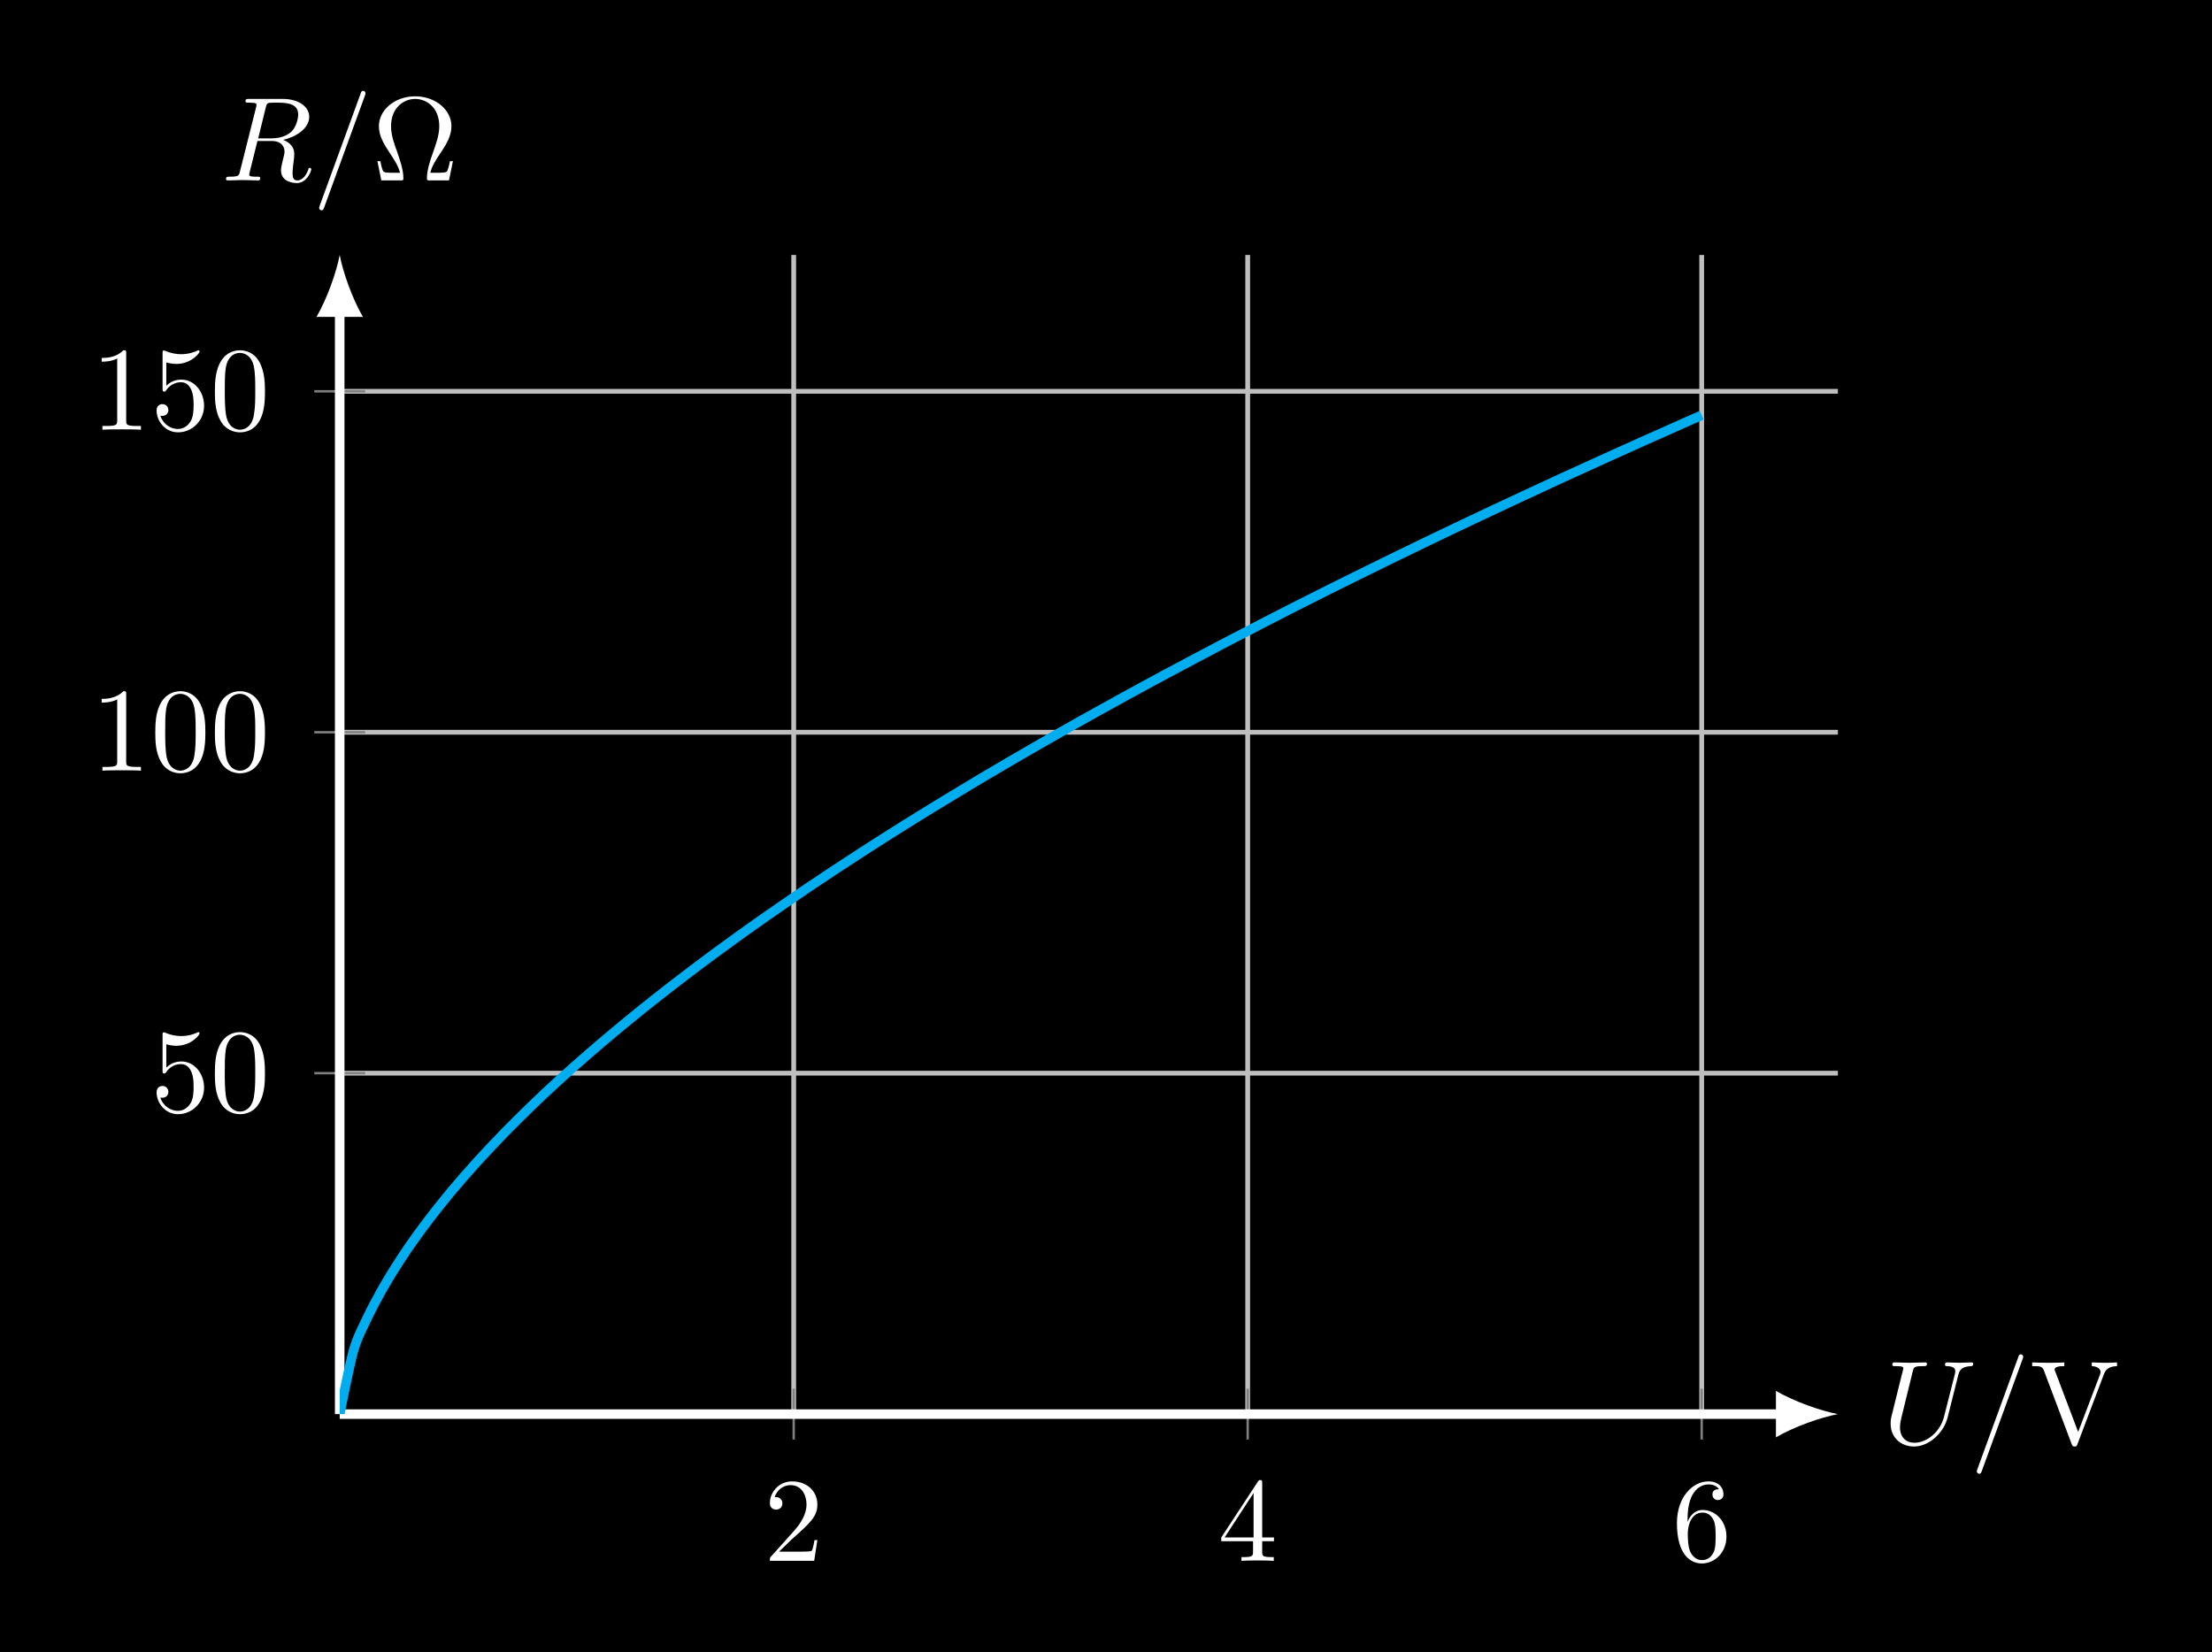
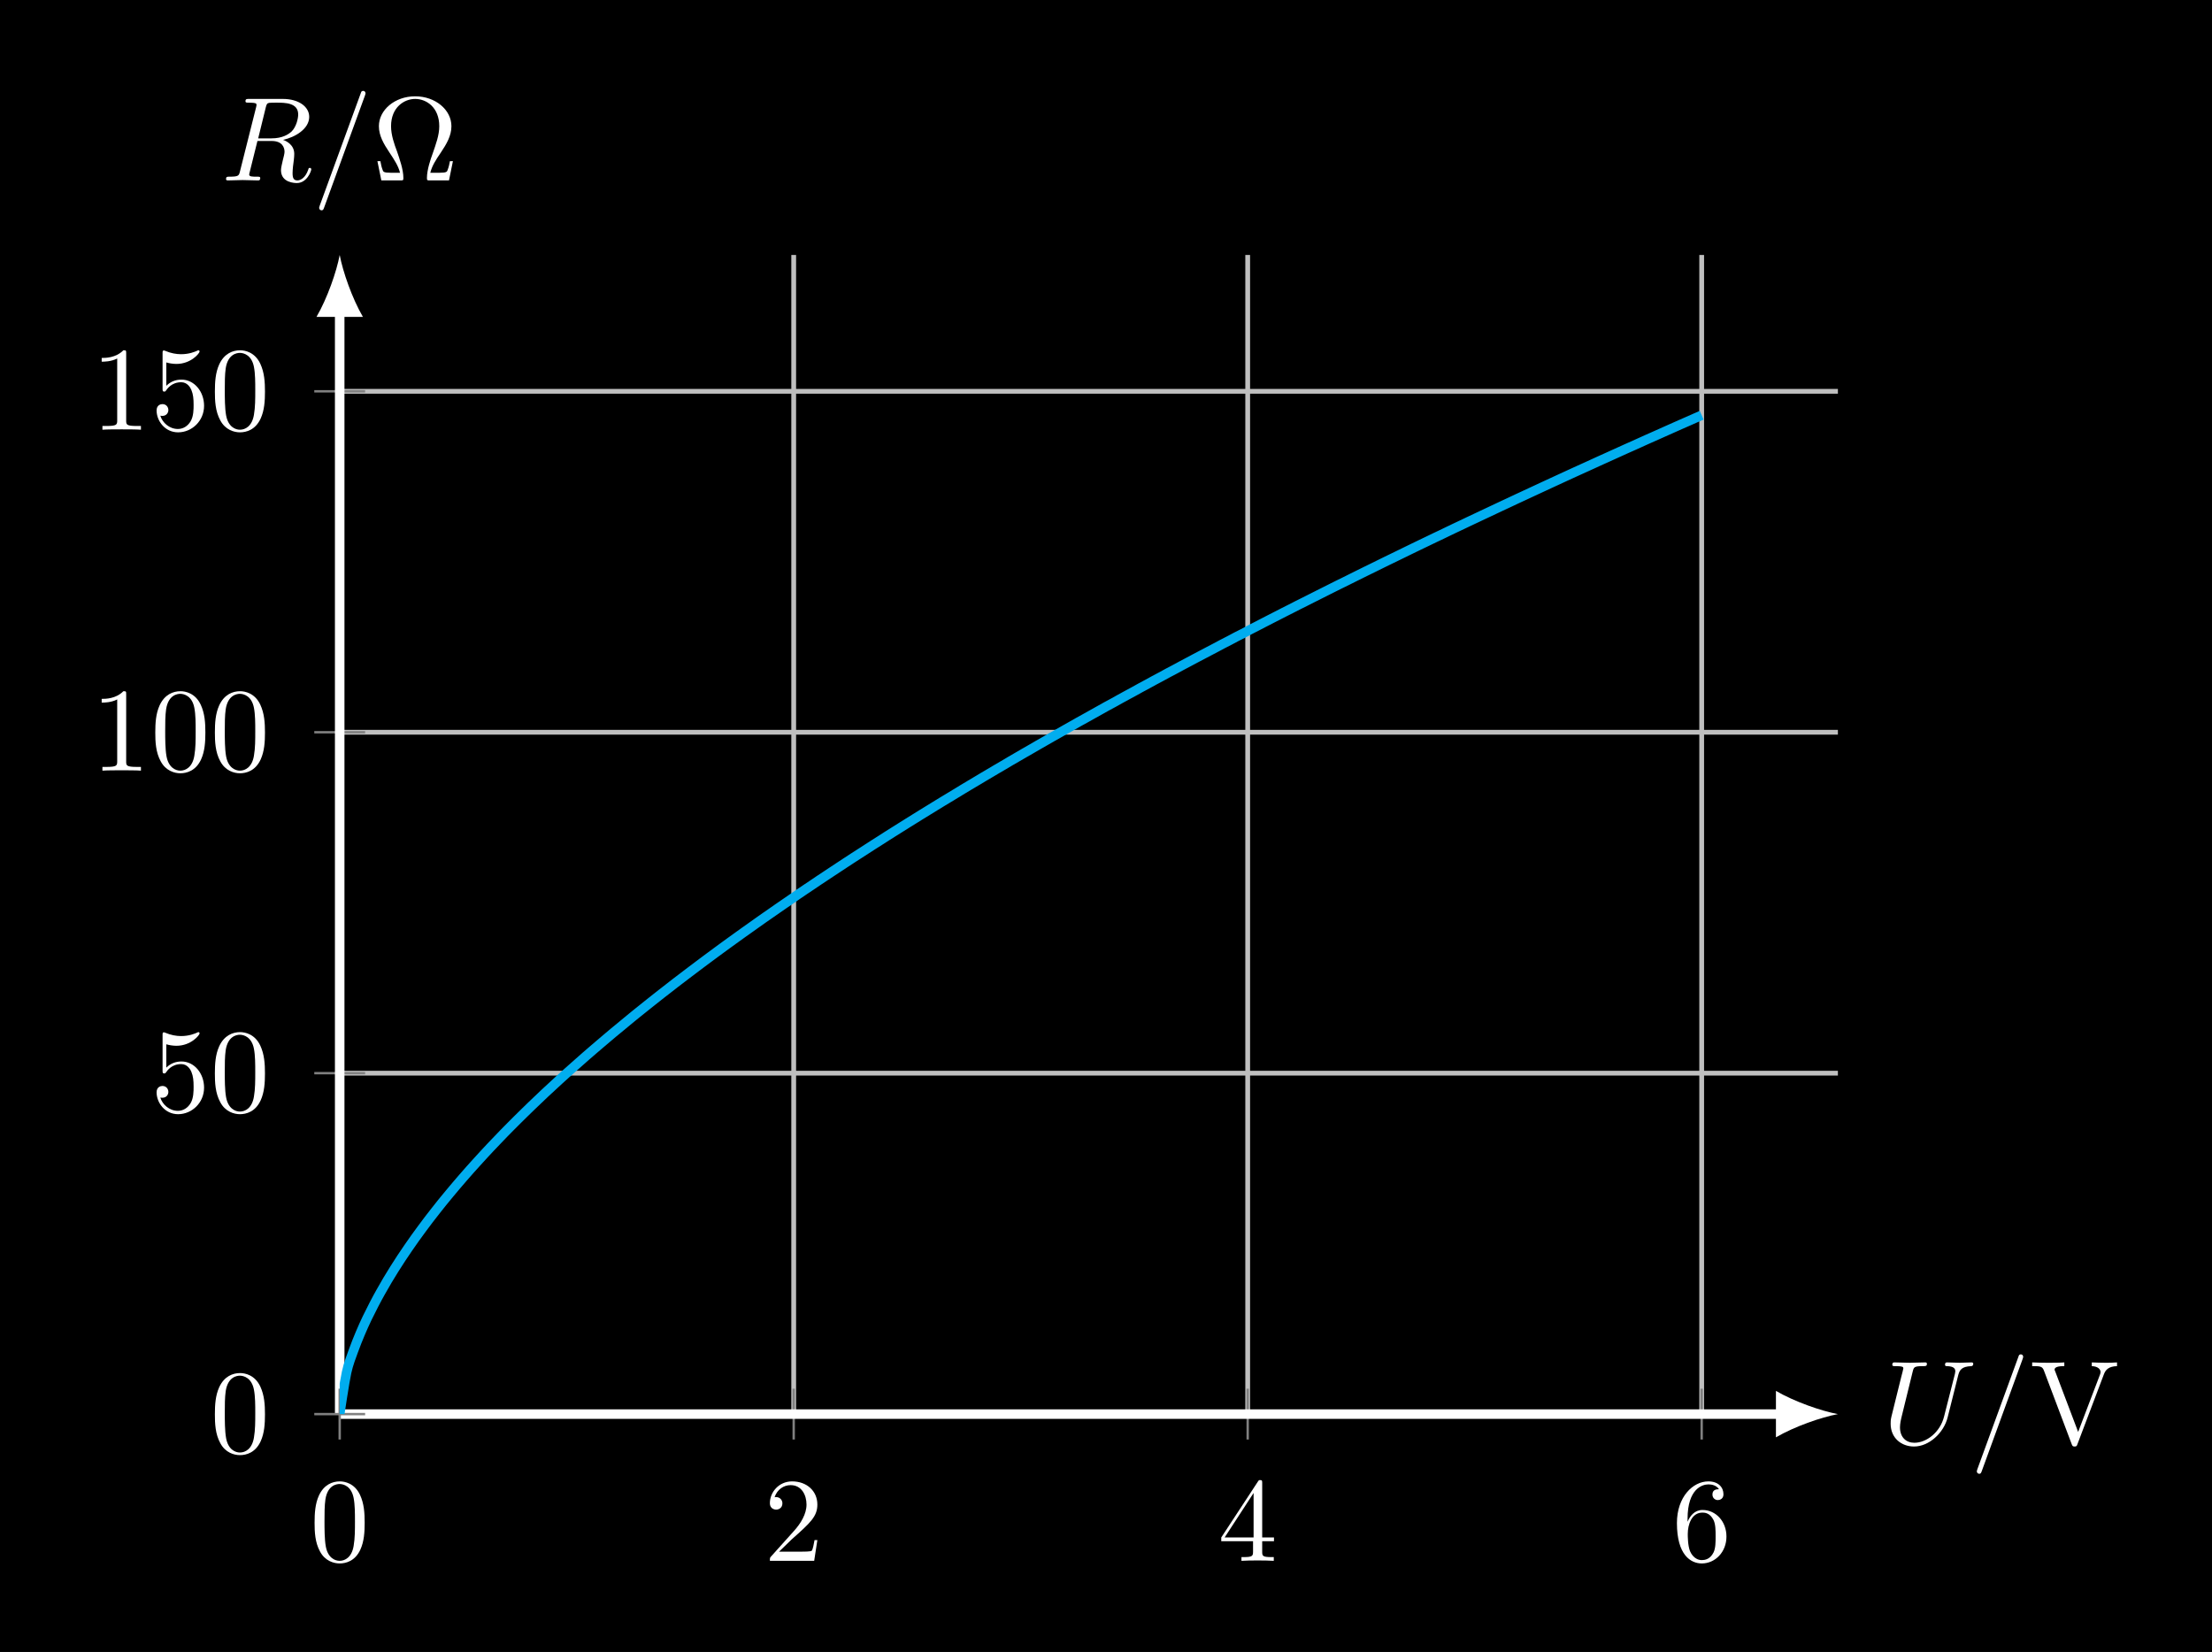
<svg xmlns="http://www.w3.org/2000/svg" xmlns:xlink="http://www.w3.org/1999/xlink" width="184.919pt" height="138.086pt" viewBox="0 0 184.919 138.086" version="1.1">
  <defs>
    <g>
      <symbol overflow="visible" id="glyph0-0">
        <path style="stroke:none;" d="" />
      </symbol>
      <symbol overflow="visible" id="glyph0-1">
        <path style="stroke:none;" d="M 1.266 -0.766 L 2.328 -1.797 C 3.875 -3.172 4.469 -3.703 4.469 -4.703 C 4.469 -5.844 3.578 -6.641 2.359 -6.641 C 1.234 -6.641 0.5 -5.719 0.5 -4.828 C 0.5 -4.281 1 -4.281 1.031 -4.281 C 1.203 -4.281 1.547 -4.391 1.547 -4.812 C 1.547 -5.062 1.359 -5.328 1.016 -5.328 C 0.938 -5.328 0.922 -5.328 0.891 -5.312 C 1.109 -5.969 1.656 -6.328 2.234 -6.328 C 3.141 -6.328 3.562 -5.516 3.562 -4.703 C 3.562 -3.906 3.078 -3.125 2.516 -2.5 L 0.609 -0.375 C 0.5 -0.266 0.5 -0.234 0.5 0 L 4.203 0 L 4.469 -1.734 L 4.234 -1.734 C 4.172 -1.438 4.109 -1 4 -0.844 C 3.938 -0.766 3.281 -0.766 3.062 -0.766 Z M 1.266 -0.766 " />
      </symbol>
      <symbol overflow="visible" id="glyph0-2">
        <path style="stroke:none;" d="M 2.938 -1.641 L 2.938 -0.781 C 2.938 -0.422 2.906 -0.312 2.172 -0.312 L 1.969 -0.312 L 1.969 0 C 2.375 -0.031 2.891 -0.031 3.312 -0.031 C 3.734 -0.031 4.25 -0.031 4.672 0 L 4.672 -0.312 L 4.453 -0.312 C 3.719 -0.312 3.703 -0.422 3.703 -0.781 L 3.703 -1.641 L 4.688 -1.641 L 4.688 -1.953 L 3.703 -1.953 L 3.703 -6.484 C 3.703 -6.688 3.703 -6.75 3.531 -6.75 C 3.453 -6.75 3.422 -6.75 3.344 -6.625 L 0.281 -1.953 L 0.281 -1.641 Z M 2.984 -1.953 L 0.562 -1.953 L 2.984 -5.672 Z M 2.984 -1.953 " />
      </symbol>
      <symbol overflow="visible" id="glyph0-3">
        <path style="stroke:none;" d="M 1.312 -3.266 L 1.312 -3.516 C 1.312 -6.031 2.547 -6.391 3.062 -6.391 C 3.297 -6.391 3.719 -6.328 3.938 -5.984 C 3.781 -5.984 3.391 -5.984 3.391 -5.547 C 3.391 -5.234 3.625 -5.078 3.844 -5.078 C 4 -5.078 4.312 -5.172 4.312 -5.562 C 4.312 -6.156 3.875 -6.641 3.047 -6.641 C 1.766 -6.641 0.422 -5.359 0.422 -3.156 C 0.422 -0.484 1.578 0.219 2.5 0.219 C 3.609 0.219 4.562 -0.719 4.562 -2.031 C 4.562 -3.297 3.672 -4.25 2.562 -4.25 C 1.891 -4.25 1.516 -3.75 1.312 -3.266 Z M 2.5 -0.062 C 1.875 -0.062 1.578 -0.656 1.516 -0.812 C 1.328 -1.281 1.328 -2.078 1.328 -2.25 C 1.328 -3.031 1.656 -4.031 2.547 -4.031 C 2.719 -4.031 3.172 -4.031 3.484 -3.406 C 3.656 -3.047 3.656 -2.531 3.656 -2.047 C 3.656 -1.562 3.656 -1.062 3.484 -0.703 C 3.188 -0.109 2.734 -0.062 2.5 -0.062 Z M 2.5 -0.062 " />
      </symbol>
      <symbol overflow="visible" id="glyph0-4">
        <path style="stroke:none;" d="M 4.469 -2 C 4.469 -3.188 3.656 -4.188 2.578 -4.188 C 2.109 -4.188 1.672 -4.031 1.312 -3.672 L 1.312 -5.625 C 1.516 -5.562 1.844 -5.5 2.156 -5.5 C 3.391 -5.5 4.094 -6.406 4.094 -6.531 C 4.094 -6.594 4.062 -6.641 3.984 -6.641 C 3.984 -6.641 3.953 -6.641 3.906 -6.609 C 3.703 -6.516 3.219 -6.312 2.547 -6.312 C 2.156 -6.312 1.688 -6.391 1.219 -6.594 C 1.141 -6.625 1.125 -6.625 1.109 -6.625 C 1 -6.625 1 -6.547 1 -6.391 L 1 -3.438 C 1 -3.266 1 -3.188 1.141 -3.188 C 1.219 -3.188 1.234 -3.203 1.281 -3.266 C 1.391 -3.422 1.75 -3.969 2.562 -3.969 C 3.078 -3.969 3.328 -3.516 3.406 -3.328 C 3.562 -2.953 3.594 -2.578 3.594 -2.078 C 3.594 -1.719 3.594 -1.125 3.344 -0.703 C 3.109 -0.312 2.734 -0.062 2.281 -0.062 C 1.562 -0.062 0.984 -0.594 0.812 -1.172 C 0.844 -1.172 0.875 -1.156 0.984 -1.156 C 1.312 -1.156 1.484 -1.406 1.484 -1.641 C 1.484 -1.891 1.312 -2.141 0.984 -2.141 C 0.844 -2.141 0.5 -2.062 0.5 -1.609 C 0.5 -0.75 1.188 0.219 2.297 0.219 C 3.453 0.219 4.469 -0.734 4.469 -2 Z M 4.469 -2 " />
      </symbol>
      <symbol overflow="visible" id="glyph0-5">
        <path style="stroke:none;" d="M 4.578 -3.188 C 4.578 -3.984 4.531 -4.781 4.188 -5.516 C 3.734 -6.484 2.906 -6.641 2.5 -6.641 C 1.891 -6.641 1.172 -6.375 0.75 -5.453 C 0.438 -4.766 0.391 -3.984 0.391 -3.188 C 0.391 -2.438 0.422 -1.547 0.844 -0.781 C 1.266 0.016 2 0.219 2.484 0.219 C 3.016 0.219 3.781 0.016 4.219 -0.938 C 4.531 -1.625 4.578 -2.406 4.578 -3.188 Z M 2.484 0 C 2.094 0 1.5 -0.25 1.328 -1.203 C 1.219 -1.797 1.219 -2.719 1.219 -3.312 C 1.219 -3.953 1.219 -4.609 1.297 -5.141 C 1.484 -6.328 2.234 -6.422 2.484 -6.422 C 2.812 -6.422 3.469 -6.234 3.656 -5.25 C 3.766 -4.688 3.766 -3.938 3.766 -3.312 C 3.766 -2.562 3.766 -1.891 3.656 -1.25 C 3.5 -0.297 2.938 0 2.484 0 Z M 2.484 0 " />
      </symbol>
      <symbol overflow="visible" id="glyph0-6">
        <path style="stroke:none;" d="M 2.938 -6.375 C 2.938 -6.625 2.938 -6.641 2.703 -6.641 C 2.078 -6 1.203 -6 0.891 -6 L 0.891 -5.688 C 1.094 -5.688 1.672 -5.688 2.188 -5.953 L 2.188 -0.781 C 2.188 -0.422 2.156 -0.312 1.266 -0.312 L 0.953 -0.312 L 0.953 0 C 1.297 -0.031 2.156 -0.031 2.562 -0.031 C 2.953 -0.031 3.828 -0.031 4.172 0 L 4.172 -0.312 L 3.859 -0.312 C 2.953 -0.312 2.938 -0.422 2.938 -0.781 Z M 2.938 -6.375 " />
      </symbol>
      <symbol overflow="visible" id="glyph0-7">
        <path style="stroke:none;" d="M 6.188 -5.828 C 6.328 -6.203 6.594 -6.484 7.281 -6.5 L 7.281 -6.812 C 6.969 -6.781 6.562 -6.781 6.312 -6.781 C 6.016 -6.781 5.438 -6.797 5.172 -6.812 L 5.172 -6.5 C 5.688 -6.484 5.906 -6.234 5.906 -6 C 5.906 -5.922 5.875 -5.859 5.859 -5.797 L 4.031 -1 L 2.125 -6.031 C 2.062 -6.172 2.062 -6.188 2.062 -6.203 C 2.062 -6.5 2.625 -6.5 2.875 -6.5 L 2.875 -6.812 C 2.516 -6.781 1.828 -6.781 1.453 -6.781 C 0.984 -6.781 0.547 -6.797 0.188 -6.812 L 0.188 -6.5 C 0.844 -6.5 1.031 -6.5 1.172 -6.125 L 3.484 0 C 3.547 0.188 3.594 0.219 3.734 0.219 C 3.891 0.219 3.922 0.172 3.969 0.031 Z M 6.188 -5.828 " />
      </symbol>
      <symbol overflow="visible" id="glyph0-8">
        <path style="stroke:none;" d="M 6.75 -1.609 L 6.5 -1.609 C 6.453 -1.359 6.406 -1.125 6.312 -0.891 C 6.266 -0.734 6.234 -0.641 5.656 -0.641 L 4.859 -0.641 C 5 -1.203 5.297 -1.688 5.75 -2.344 C 6.219 -3.047 6.625 -3.734 6.625 -4.531 C 6.625 -5.906 5.281 -7.031 3.594 -7.031 C 1.891 -7.031 0.562 -5.891 0.562 -4.531 C 0.562 -3.734 0.969 -3.047 1.438 -2.344 C 1.875 -1.688 2.188 -1.203 2.328 -0.641 L 1.531 -0.641 C 0.953 -0.641 0.922 -0.734 0.875 -0.875 C 0.781 -1.109 0.734 -1.359 0.688 -1.609 L 0.438 -1.609 L 0.766 0 L 2.359 0 C 2.578 0 2.609 0 2.609 -0.203 C 2.609 -0.906 2.297 -1.781 2.078 -2.422 C 1.859 -3 1.578 -3.781 1.578 -4.531 C 1.578 -6.125 2.688 -6.812 3.594 -6.812 C 4.547 -6.812 5.609 -6.094 5.609 -4.531 C 5.609 -3.781 5.328 -3.031 5.047 -2.219 C 4.891 -1.797 4.578 -0.891 4.578 -0.203 C 4.578 0 4.609 0 4.828 0 L 6.422 0 Z M 6.75 -1.609 " />
      </symbol>
      <symbol overflow="visible" id="glyph1-0">
        <path style="stroke:none;" d="" />
      </symbol>
      <symbol overflow="visible" id="glyph1-1">
        <path style="stroke:none;" d="M 6.328 -5.766 C 6.438 -6.172 6.609 -6.469 7.406 -6.5 C 7.453 -6.5 7.578 -6.516 7.578 -6.703 C 7.578 -6.703 7.578 -6.812 7.453 -6.812 C 7.125 -6.812 6.766 -6.781 6.438 -6.781 C 6.094 -6.781 5.719 -6.812 5.391 -6.812 C 5.328 -6.812 5.219 -6.812 5.219 -6.609 C 5.219 -6.5 5.312 -6.5 5.391 -6.5 C 5.969 -6.484 6.078 -6.281 6.078 -6.062 C 6.078 -6.031 6.047 -5.875 6.047 -5.859 L 5.141 -2.297 C 4.812 -0.953 3.656 -0.094 2.656 -0.094 C 1.984 -0.094 1.453 -0.531 1.453 -1.391 C 1.453 -1.406 1.453 -1.719 1.562 -2.156 L 2.516 -6.047 C 2.609 -6.406 2.625 -6.5 3.359 -6.5 C 3.625 -6.5 3.703 -6.5 3.703 -6.703 C 3.703 -6.812 3.594 -6.812 3.562 -6.812 C 3.281 -6.812 2.562 -6.781 2.281 -6.781 C 2 -6.781 1.281 -6.812 1 -6.812 C 0.922 -6.812 0.812 -6.812 0.812 -6.609 C 0.812 -6.5 0.891 -6.5 1.094 -6.5 C 1.109 -6.5 1.297 -6.5 1.469 -6.484 C 1.641 -6.453 1.734 -6.453 1.734 -6.312 C 1.734 -6.266 1.625 -5.844 1.562 -5.609 L 1.344 -4.734 C 1.25 -4.344 0.781 -2.469 0.734 -2.266 C 0.672 -2 0.672 -1.844 0.672 -1.688 C 0.672 -0.484 1.578 0.219 2.625 0.219 C 3.875 0.219 5.109 -0.906 5.438 -2.219 Z M 6.328 -5.766 " />
      </symbol>
      <symbol overflow="visible" id="glyph1-2">
        <path style="stroke:none;" d="M 4.375 -7.094 C 4.422 -7.234 4.422 -7.266 4.422 -7.281 C 4.422 -7.391 4.344 -7.484 4.234 -7.484 C 4.156 -7.484 4.094 -7.453 4.062 -7.391 L 0.594 2.109 C 0.547 2.25 0.547 2.281 0.547 2.297 C 0.547 2.406 0.641 2.5 0.75 2.5 C 0.875 2.5 0.906 2.422 0.969 2.25 Z M 4.375 -7.094 " />
      </symbol>
      <symbol overflow="visible" id="glyph1-3">
        <path style="stroke:none;" d="M 3.734 -6.125 C 3.797 -6.359 3.828 -6.453 4.016 -6.484 C 4.109 -6.5 4.422 -6.5 4.625 -6.5 C 5.328 -6.5 6.438 -6.5 6.438 -5.516 C 6.438 -5.172 6.281 -4.484 5.891 -4.094 C 5.625 -3.844 5.109 -3.516 4.203 -3.516 L 3.094 -3.516 Z M 5.172 -3.391 C 6.188 -3.609 7.359 -4.312 7.359 -5.312 C 7.359 -6.172 6.469 -6.812 5.156 -6.812 L 2.328 -6.812 C 2.125 -6.812 2.031 -6.812 2.031 -6.609 C 2.031 -6.5 2.125 -6.5 2.312 -6.5 C 2.328 -6.5 2.516 -6.5 2.688 -6.484 C 2.875 -6.453 2.953 -6.453 2.953 -6.312 C 2.953 -6.281 2.953 -6.25 2.922 -6.125 L 1.578 -0.781 C 1.484 -0.391 1.469 -0.312 0.672 -0.312 C 0.5 -0.312 0.406 -0.312 0.406 -0.109 C 0.406 0 0.531 0 0.547 0 C 0.828 0 1.531 -0.031 1.797 -0.031 C 2.078 -0.031 2.797 0 3.078 0 C 3.156 0 3.266 0 3.266 -0.203 C 3.266 -0.312 3.188 -0.312 2.984 -0.312 C 2.625 -0.312 2.344 -0.312 2.344 -0.484 C 2.344 -0.547 2.359 -0.594 2.375 -0.656 L 3.031 -3.297 L 4.219 -3.297 C 5.125 -3.297 5.297 -2.734 5.297 -2.391 C 5.297 -2.25 5.219 -1.938 5.156 -1.703 C 5.094 -1.422 5 -1.062 5 -0.859 C 5 0.219 6.203 0.219 6.328 0.219 C 7.172 0.219 7.531 -0.781 7.531 -0.922 C 7.531 -1.047 7.422 -1.047 7.406 -1.047 C 7.312 -1.047 7.297 -0.984 7.281 -0.906 C 7.031 -0.172 6.594 0 6.375 0 C 6.047 0 5.969 -0.219 5.969 -0.609 C 5.969 -0.922 6.031 -1.422 6.078 -1.75 C 6.094 -1.891 6.109 -2.078 6.109 -2.219 C 6.109 -2.984 5.438 -3.297 5.172 -3.391 Z M 5.172 -3.391 " />
      </symbol>
    </g>
    <clipPath id="clip1">
      <path d="M 0 0 L 184.918 0 L 184.918 138.086 L 0 138.086 Z M 0 0 " />
    </clipPath>
    <clipPath id="clip2">
      <path d="M 28.398 23 L 153.645 23 L 153.645 118.211 L 28.398 118.211 Z M 28.398 23 " />
    </clipPath>
  </defs>
  <g id="surface1">
    <g clip-path="url(#clip1)" clip-rule="nonzero">
      <path style=" stroke:none;fill-rule:nonzero;fill:rgb(0%,0%,0%);fill-opacity:1;" d="M 0 138.086 L 0 0 L 184.922 0 L 184.922 138.086 Z M 0 138.086 " />
      <path style=" stroke:none;fill-rule:nonzero;fill:rgb(0%,0%,0%);fill-opacity:1;" d="M 0 138.086 L 0 0 L 184.922 0 L 184.922 138.086 Z M 0 138.086 " />
    </g>
    <path style="fill:none;stroke-width:0.399;stroke-linecap:butt;stroke-linejoin:miter;stroke:rgb(75%,75%,75%);stroke-opacity:1;stroke-miterlimit:10;" d="M 37.953 0 L 37.953 96.898 M 75.906 0 L 75.906 96.898 M 113.859 0 L 113.859 96.898 " transform="matrix(1,0,0,-1,28.399,118.211)" />
    <path style="fill:none;stroke-width:0.399;stroke-linecap:butt;stroke-linejoin:miter;stroke:rgb(75%,75%,75%);stroke-opacity:1;stroke-miterlimit:10;" d="M -0.001 28.5 L 125.246 28.5 M -0.001 57 L 125.246 57 M -0.001 85.5 L 125.246 85.5 " transform="matrix(1,0,0,-1,28.399,118.211)" />
    <path style="fill:none;stroke-width:0.199;stroke-linecap:butt;stroke-linejoin:miter;stroke:rgb(50%,50%,50%);stroke-opacity:1;stroke-miterlimit:10;" d="M 37.953 -2.125 L 37.953 2.125 M 75.906 -2.125 L 75.906 2.125 M 113.859 -2.125 L 113.859 2.125 " transform="matrix(1,0,0,-1,28.399,118.211)" />
    <path style="fill:none;stroke-width:0.199;stroke-linecap:butt;stroke-linejoin:miter;stroke:rgb(50%,50%,50%);stroke-opacity:1;stroke-miterlimit:10;" d="M -2.126 28.5 L 2.124 28.5 M -2.126 57 L 2.124 57 M -2.126 85.5 L 2.124 85.5 " transform="matrix(1,0,0,-1,28.399,118.211)" />
    <path style="fill:none;stroke-width:0.797;stroke-linecap:butt;stroke-linejoin:miter;stroke:rgb(100%,100%,100%);stroke-opacity:1;stroke-miterlimit:10;" d="M -0.001 0 L 120.581 0 " transform="matrix(1,0,0,-1,28.399,118.211)" />
    <path style=" stroke:none;fill-rule:nonzero;fill:rgb(100%,100%,100%);fill-opacity:1;" d="M 153.645 118.211 C 152.262 117.953 150.02 117.176 148.465 116.27 L 148.465 120.152 C 150.02 119.246 152.262 118.469 153.645 118.211 " />
    <path style="fill:none;stroke-width:0.797;stroke-linecap:butt;stroke-linejoin:miter;stroke:rgb(100%,100%,100%);stroke-opacity:1;stroke-miterlimit:10;" d="M -0.001 0 L -0.001 92.238 " transform="matrix(1,0,0,-1,28.399,118.211)" />
    <path style=" stroke:none;fill-rule:nonzero;fill:rgb(100%,100%,100%);fill-opacity:1;" d="M 28.398 21.312 C 28.141 22.691 27.363 24.938 26.457 26.492 L 30.34 26.492 C 29.434 24.938 28.656 22.691 28.398 21.312 " />
    <g style="fill:rgb(100%,100%,100%);fill-opacity:1;">
      <use xlink:href="#glyph0-1" x="63.861" y="130.476" />
    </g>
    <g style="fill:rgb(100%,100%,100%);fill-opacity:1;">
      <use xlink:href="#glyph0-2" x="101.814" y="130.476" />
    </g>
    <g style="fill:rgb(100%,100%,100%);fill-opacity:1;">
      <use xlink:href="#glyph0-3" x="139.766" y="130.476" />
    </g>
    <g style="fill:rgb(100%,100%,100%);fill-opacity:1;">
      <use xlink:href="#glyph0-4" x="12.591" y="92.921" />
      <use xlink:href="#glyph0-5" x="17.572" y="92.921" />
    </g>
    <g style="fill:rgb(100%,100%,100%);fill-opacity:1;">
      <use xlink:href="#glyph0-6" x="7.61" y="64.422" />
      <use xlink:href="#glyph0-5" x="12.591" y="64.422" />
      <use xlink:href="#glyph0-5" x="17.573" y="64.422" />
    </g>
    <g style="fill:rgb(100%,100%,100%);fill-opacity:1;">
      <use xlink:href="#glyph0-6" x="7.61" y="35.922" />
      <use xlink:href="#glyph0-4" x="12.591" y="35.922" />
      <use xlink:href="#glyph0-5" x="17.573" y="35.922" />
    </g>
+     <path style="fill:none;stroke-width:0.199;stroke-linecap:butt;stroke-linejoin:miter;stroke:rgb(50%,50%,50%);stroke-opacity:1;stroke-miterlimit:10;" d="M -0.001 -2.125 L -0.001 2.125 " transform="matrix(1,0,0,-1,28.399,118.211)" />
+     <g style="fill:rgb(100%,100%,100%);fill-opacity:1;">
+       <use xlink:href="#glyph0-5" x="25.908" y="130.476" />
+     </g>
+     <path style="fill:none;stroke-width:0.199;stroke-linecap:butt;stroke-linejoin:miter;stroke:rgb(50%,50%,50%);stroke-opacity:1;stroke-miterlimit:10;" d="M -2.126 0 L 2.124 0 " transform="matrix(1,0,0,-1,28.399,118.211)" />
+     <g style="fill:rgb(100%,100%,100%);fill-opacity:1;">
+       <use xlink:href="#glyph0-5" x="17.573" y="121.421" />
+     </g>
    <g clip-path="url(#clip2)" clip-rule="nonzero">
-       <path style="fill:none;stroke-width:0.797;stroke-linecap:butt;stroke-linejoin:miter;stroke:rgb(0%,67.839%,93.729%);stroke-opacity:1;stroke-miterlimit:10;" d="M -0.001 0 C -0.001 0 0.831 4.188 1.152 5.301 C 1.468 6.418 1.98 7.352 2.3 8.035 C 2.621 8.723 3.132 9.672 3.449 10.246 C 3.769 10.824 4.281 11.672 4.601 12.18 C 4.921 12.691 5.433 13.461 5.749 13.926 C 6.07 14.391 6.581 15.102 6.902 15.535 C 7.218 15.965 7.73 16.633 8.05 17.039 C 8.371 17.449 8.882 18.078 9.199 18.465 C 9.519 18.848 10.031 19.449 10.351 19.816 C 10.671 20.184 11.183 20.754 11.499 21.106 C 11.82 21.457 12.331 22.012 12.652 22.348 C 12.968 22.688 13.48 23.219 13.8 23.547 C 14.121 23.871 14.632 24.387 14.953 24.703 C 15.269 25.02 15.781 25.523 16.101 25.828 C 16.421 26.137 16.933 26.625 17.249 26.922 C 17.57 27.219 18.081 27.691 18.402 27.981 C 18.722 28.273 19.234 28.731 19.55 29.016 C 19.871 29.297 20.382 29.75 20.703 30.027 C 21.019 30.305 21.531 30.746 21.851 31.016 C 22.171 31.289 22.683 31.719 23.003 31.984 C 23.32 32.25 23.831 32.676 24.152 32.934 C 24.472 33.195 24.984 33.609 25.3 33.867 C 25.621 34.125 26.132 34.531 26.453 34.781 C 26.769 35.035 27.285 35.434 27.601 35.68 C 27.921 35.93 28.433 36.324 28.753 36.566 C 29.07 36.813 29.581 37.199 29.902 37.438 C 30.222 37.676 30.734 38.059 31.05 38.297 C 31.371 38.531 31.882 38.906 32.203 39.137 C 32.523 39.371 33.035 39.742 33.351 39.973 C 33.671 40.199 34.183 40.566 34.503 40.793 C 34.82 41.02 35.331 41.379 35.652 41.602 C 35.972 41.828 36.484 42.184 36.804 42.402 C 37.121 42.625 37.632 42.973 37.953 43.191 C 38.273 43.41 38.785 43.758 39.101 43.977 C 39.421 44.191 39.933 44.535 40.253 44.746 C 40.574 44.961 41.085 45.301 41.402 45.508 C 41.722 45.719 42.234 46.055 42.554 46.262 C 42.871 46.473 43.382 46.805 43.703 47.012 C 44.023 47.219 44.535 47.547 44.855 47.75 C 45.171 47.953 45.683 48.277 46.003 48.481 C 46.324 48.68 46.835 49.004 47.152 49.203 C 47.472 49.402 47.984 49.723 48.304 49.922 C 48.621 50.117 49.132 50.434 49.453 50.629 C 49.773 50.824 50.285 51.141 50.605 51.332 C 50.921 51.527 51.433 51.836 51.753 52.027 C 52.074 52.223 52.585 52.527 52.902 52.719 C 53.222 52.91 53.734 53.215 54.054 53.406 C 54.374 53.594 54.886 53.895 55.203 54.082 C 55.523 54.27 56.035 54.57 56.355 54.758 C 56.671 54.941 57.183 55.238 57.503 55.422 C 57.824 55.609 58.335 55.902 58.656 56.086 C 58.972 56.27 59.484 56.563 59.804 56.742 C 60.124 56.926 60.636 57.215 60.953 57.395 C 61.273 57.574 61.785 57.863 62.105 58.043 C 62.421 58.223 62.937 58.508 63.253 58.684 C 63.574 58.863 64.085 59.145 64.406 59.32 C 64.722 59.496 65.234 59.781 65.554 59.957 C 65.874 60.129 66.386 60.41 66.703 60.582 C 67.023 60.758 67.535 61.035 67.855 61.211 C 68.175 61.383 68.687 61.656 69.003 61.828 C 69.324 62 69.835 62.273 70.156 62.441 C 70.472 62.613 70.984 62.887 71.304 63.055 C 71.624 63.227 72.136 63.492 72.456 63.66 C 72.773 63.828 73.285 64.102 73.605 64.27 C 73.925 64.438 74.437 64.703 74.753 64.867 C 75.074 65.035 75.585 65.297 75.906 65.461 C 76.226 65.629 76.738 65.898 77.054 66.063 C 77.374 66.227 77.886 66.488 78.206 66.652 C 78.523 66.816 79.035 67.078 79.355 67.242 C 79.675 67.402 80.187 67.664 80.507 67.824 C 80.824 67.984 81.335 68.242 81.656 68.402 C 81.976 68.563 82.488 68.82 82.804 68.981 C 83.124 69.141 83.636 69.395 83.956 69.551 C 84.273 69.711 84.785 69.965 85.105 70.121 C 85.425 70.277 85.937 70.531 86.257 70.688 C 86.574 70.848 87.085 71.098 87.406 71.254 C 87.726 71.41 88.238 71.66 88.554 71.816 C 88.874 71.969 89.386 72.219 89.706 72.371 C 90.027 72.527 90.538 72.773 90.855 72.93 C 91.175 73.082 91.687 73.328 92.007 73.481 C 92.324 73.633 92.835 73.879 93.156 74.031 C 93.476 74.184 93.988 74.426 94.308 74.578 C 94.624 74.727 95.136 74.969 95.456 75.121 C 95.777 75.27 96.288 75.512 96.605 75.664 C 96.925 75.813 97.437 76.051 97.757 76.199 C 98.078 76.348 98.589 76.59 98.906 76.738 C 99.226 76.887 99.738 77.125 100.058 77.27 C 100.374 77.418 100.886 77.656 101.206 77.805 C 101.527 77.953 102.038 78.188 102.355 78.336 C 102.675 78.481 103.187 78.711 103.507 78.859 C 103.828 79.004 104.339 79.238 104.656 79.383 C 104.976 79.531 105.488 79.762 105.808 79.906 C 106.124 80.051 106.636 80.281 106.956 80.426 C 107.277 80.57 107.788 80.801 108.109 80.945 C 108.425 81.09 108.937 81.32 109.257 81.461 C 109.578 81.602 110.089 81.828 110.406 81.969 C 110.726 82.113 111.238 82.344 111.558 82.484 C 111.878 82.629 112.39 82.856 112.706 82.996 C 113.027 83.137 113.859 83.5 113.859 83.5 " transform="matrix(1,0,0,-1,28.399,118.211)" />
+       <path style="fill:none;stroke-width:0.797;stroke-linecap:butt;stroke-linejoin:miter;stroke:rgb(0%,67.839%,93.729%);stroke-opacity:1;stroke-miterlimit:10;" d="M -0.001 0 C -0.001 0 0.413 2.754 0.574 3.484 C 0.73 4.219 0.984 4.832 1.144 5.285 C 1.304 5.738 1.558 6.363 1.718 6.742 C 1.874 7.121 2.128 7.676 2.288 8.012 C 2.449 8.348 2.703 8.852 2.863 9.16 C 3.019 9.465 3.273 9.934 3.433 10.215 C 3.593 10.5 3.847 10.941 4.003 11.207 C 4.163 11.477 4.417 11.891 4.578 12.145 C 4.738 12.399 4.992 12.793 5.148 13.031 C 5.308 13.274 5.562 13.652 5.722 13.883 C 5.882 14.113 6.136 14.477 6.292 14.699 C 6.453 14.922 6.706 15.274 6.867 15.488 C 7.023 15.703 7.281 16.039 7.437 16.25 C 7.597 16.457 7.851 16.785 8.011 16.988 C 8.167 17.191 8.425 17.512 8.581 17.707 C 8.742 17.906 8.996 18.215 9.156 18.406 C 9.312 18.598 9.57 18.902 9.726 19.086 C 9.886 19.273 10.14 19.57 10.3 19.754 C 10.456 19.938 10.71 20.227 10.871 20.406 C 11.031 20.582 11.285 20.867 11.445 21.043 C 11.601 21.219 11.855 21.496 12.015 21.668 C 12.175 21.84 12.429 22.113 12.589 22.285 C 12.746 22.453 12.999 22.719 13.16 22.883 C 13.32 23.047 13.574 23.313 13.73 23.477 C 13.89 23.637 14.144 23.895 14.304 24.059 C 14.464 24.219 14.718 24.473 14.874 24.629 C 15.035 24.789 15.289 25.039 15.449 25.195 C 15.609 25.348 15.863 25.598 16.019 25.75 C 16.179 25.902 16.433 26.145 16.593 26.297 C 16.753 26.449 17.007 26.691 17.163 26.84 C 17.324 26.988 17.578 27.227 17.738 27.371 C 17.894 27.52 18.152 27.754 18.308 27.898 C 18.468 28.043 18.722 28.277 18.882 28.418 C 19.038 28.563 19.296 28.785 19.453 28.926 C 19.613 29.066 19.867 29.293 20.027 29.434 C 20.183 29.574 20.441 29.797 20.597 29.938 C 20.757 30.074 21.011 30.297 21.171 30.434 C 21.328 30.57 21.581 30.789 21.742 30.922 C 21.902 31.059 22.156 31.273 22.316 31.41 C 22.472 31.543 22.726 31.758 22.886 31.891 C 23.046 32.023 23.3 32.234 23.46 32.363 C 23.617 32.496 23.871 32.707 24.031 32.836 C 24.191 32.965 24.445 33.176 24.601 33.305 C 24.761 33.434 25.015 33.637 25.175 33.766 C 25.335 33.895 25.589 34.098 25.746 34.223 C 25.906 34.352 26.16 34.551 26.32 34.68 C 26.48 34.805 26.734 35.004 26.89 35.129 C 27.05 35.254 27.304 35.453 27.464 35.574 C 27.621 35.699 27.878 35.895 28.035 36.02 C 28.195 36.141 28.449 36.336 28.609 36.457 C 28.765 36.578 29.023 36.773 29.179 36.891 C 29.339 37.012 29.593 37.207 29.753 37.324 C 29.91 37.445 30.167 37.637 30.324 37.754 C 30.484 37.871 30.738 38.063 30.898 38.18 C 31.054 38.297 31.312 38.484 31.468 38.602 C 31.628 38.719 31.882 38.906 32.042 39.023 C 32.199 39.137 32.453 39.324 32.613 39.438 C 32.773 39.555 33.027 39.738 33.187 39.852 C 33.343 39.965 33.597 40.148 33.757 40.262 C 33.917 40.375 34.171 40.555 34.331 40.668 C 34.488 40.781 34.742 40.961 34.902 41.074 C 35.062 41.188 35.316 41.367 35.472 41.477 C 35.632 41.59 35.886 41.766 36.046 41.875 C 36.206 41.988 36.46 42.164 36.617 42.273 C 36.777 42.383 37.031 42.559 37.191 42.668 C 37.351 42.777 37.605 42.949 37.761 43.059 C 37.921 43.168 38.175 43.348 38.335 43.457 C 38.492 43.566 38.749 43.734 38.906 43.844 C 39.066 43.949 39.32 44.121 39.48 44.227 C 39.636 44.336 39.894 44.508 40.05 44.613 C 40.21 44.719 40.464 44.887 40.624 44.992 C 40.781 45.098 41.038 45.266 41.195 45.371 C 41.355 45.477 41.609 45.645 41.769 45.75 C 41.925 45.856 42.179 46.02 42.339 46.125 C 42.499 46.231 42.753 46.395 42.913 46.5 C 43.07 46.602 43.324 46.766 43.484 46.867 C 43.644 46.973 43.898 47.137 44.058 47.238 C 44.214 47.34 44.468 47.504 44.628 47.606 C 44.788 47.707 45.042 47.871 45.203 47.969 C 45.359 48.07 45.613 48.234 45.773 48.336 C 45.933 48.434 46.187 48.594 46.343 48.695 C 46.503 48.797 46.757 48.957 46.917 49.055 C 47.078 49.156 47.331 49.316 47.488 49.414 C 47.648 49.512 47.902 49.672 48.062 49.77 C 48.222 49.867 48.476 50.027 48.632 50.125 C 48.792 50.223 49.046 50.379 49.206 50.477 C 49.363 50.574 49.621 50.731 49.777 50.828 C 49.937 50.926 50.191 51.082 50.351 51.18 C 50.507 51.273 50.765 51.43 50.921 51.523 C 51.081 51.621 51.335 51.777 51.496 51.871 C 51.652 51.969 51.91 52.121 52.066 52.219 C 52.226 52.313 52.48 52.465 52.64 52.563 C 52.796 52.656 53.05 52.809 53.21 52.902 C 53.371 52.996 53.624 53.152 53.785 53.246 C 53.941 53.34 54.195 53.488 54.355 53.582 C 54.515 53.676 54.769 53.828 54.929 53.922 C 55.085 54.012 55.339 54.16 55.499 54.254 C 55.66 54.348 55.913 54.5 56.07 54.594 C 56.23 54.684 56.484 54.832 56.644 54.926 C 56.804 55.016 57.058 55.164 57.214 55.258 C 57.374 55.348 57.628 55.496 57.788 55.586 C 57.949 55.68 58.203 55.828 58.359 55.918 C 58.519 56.008 58.773 56.152 58.933 56.246 C 59.089 56.336 59.347 56.481 59.503 56.574 C 59.663 56.664 59.917 56.809 60.078 56.898 C 60.234 56.988 60.492 57.133 60.648 57.223 C 60.808 57.313 61.062 57.457 61.222 57.547 C 61.378 57.637 61.636 57.781 61.792 57.871 C 61.953 57.961 62.206 58.098 62.367 58.188 C 62.523 58.277 62.781 58.422 62.937 58.508 C 63.097 58.598 63.351 58.738 63.511 58.828 C 63.667 58.914 63.921 59.059 64.081 59.148 C 64.242 59.234 64.496 59.371 64.656 59.457 C 64.812 59.547 65.066 59.688 65.226 59.777 C 65.386 59.863 65.64 60.004 65.8 60.09 C 65.956 60.176 66.21 60.313 66.371 60.398 C 66.531 60.488 66.785 60.629 66.941 60.715 C 67.101 60.801 67.355 60.938 67.515 61.023 C 67.675 61.109 67.929 61.25 68.085 61.336 C 68.246 61.422 68.499 61.555 68.66 61.641 C 68.82 61.727 69.074 61.867 69.23 61.953 C 69.39 62.035 69.644 62.172 69.804 62.254 C 69.96 62.34 70.218 62.477 70.374 62.563 C 70.535 62.648 70.788 62.781 70.949 62.867 C 71.105 62.949 71.363 63.09 71.519 63.172 C 71.679 63.258 71.933 63.387 72.093 63.473 C 72.249 63.555 72.507 63.691 72.663 63.773 C 72.824 63.859 73.078 63.992 73.238 64.074 C 73.394 64.16 73.652 64.297 73.808 64.379 C 73.968 64.461 74.222 64.59 74.382 64.672 C 74.538 64.754 74.792 64.891 74.953 64.977 C 75.113 65.059 75.367 65.184 75.527 65.266 C 75.683 65.348 75.937 65.488 76.097 65.57 C 76.257 65.652 76.511 65.785 76.671 65.863 C 76.828 65.945 77.081 66.078 77.242 66.16 C 77.402 66.242 77.656 66.371 77.812 66.453 C 77.972 66.535 78.226 66.664 78.386 66.746 C 78.546 66.828 78.8 66.957 78.956 67.039 C 79.117 67.117 79.371 67.25 79.531 67.328 C 79.691 67.41 79.945 67.539 80.101 67.621 C 80.261 67.699 80.515 67.828 80.675 67.906 C 80.831 67.988 81.089 68.117 81.246 68.195 C 81.406 68.277 81.66 68.406 81.82 68.484 C 81.976 68.566 82.234 68.691 82.39 68.77 C 82.55 68.852 82.804 68.977 82.964 69.059 C 83.121 69.137 83.378 69.266 83.535 69.344 C 83.695 69.422 83.949 69.547 84.109 69.625 C 84.265 69.707 84.519 69.832 84.679 69.91 C 84.839 69.992 85.093 70.117 85.253 70.195 C 85.41 70.273 85.663 70.398 85.824 70.477 C 85.984 70.555 86.238 70.68 86.398 70.758 C 86.554 70.836 86.808 70.961 86.968 71.039 C 87.128 71.117 87.382 71.242 87.538 71.32 C 87.699 71.398 87.953 71.52 88.113 71.598 C 88.273 71.676 88.527 71.801 88.683 71.875 C 88.843 71.953 89.097 72.078 89.257 72.156 C 89.417 72.231 89.671 72.356 89.828 72.434 C 89.988 72.508 90.242 72.633 90.402 72.711 C 90.562 72.785 90.816 72.906 90.972 72.984 C 91.132 73.059 91.386 73.184 91.546 73.262 C 91.703 73.336 91.96 73.457 92.117 73.531 C 92.277 73.609 92.531 73.734 92.691 73.809 C 92.847 73.883 93.105 74.004 93.261 74.082 C 93.421 74.156 93.675 74.277 93.835 74.352 C 93.992 74.43 94.249 74.547 94.406 74.625 C 94.566 74.699 94.82 74.82 94.98 74.895 C 95.136 74.973 95.39 75.09 95.55 75.164 C 95.71 75.238 95.964 75.359 96.124 75.434 C 96.281 75.508 96.535 75.629 96.695 75.703 C 96.855 75.777 97.109 75.898 97.269 75.973 C 97.425 76.047 97.679 76.164 97.839 76.238 C 97.999 76.316 98.253 76.434 98.41 76.508 C 98.57 76.582 98.824 76.699 98.984 76.773 C 99.144 76.848 99.398 76.965 99.554 77.039 C 99.714 77.113 99.968 77.231 100.128 77.305 C 100.288 77.379 100.542 77.496 100.699 77.57 C 100.859 77.645 101.113 77.762 101.273 77.836 C 101.429 77.91 101.687 78.023 101.843 78.098 C 102.003 78.168 102.257 78.289 102.417 78.363 C 102.574 78.434 102.831 78.551 102.988 78.625 C 103.148 78.695 103.402 78.813 103.562 78.887 C 103.718 78.957 103.976 79.074 104.132 79.145 C 104.292 79.219 104.546 79.336 104.706 79.406 C 104.863 79.481 105.121 79.598 105.277 79.668 C 105.437 79.742 105.691 79.856 105.851 79.926 C 106.007 80 106.261 80.113 106.421 80.184 C 106.581 80.254 106.835 80.371 106.996 80.445 C 107.152 80.516 107.406 80.633 107.566 80.703 C 107.726 80.773 107.98 80.887 108.14 80.957 C 108.296 81.027 108.55 81.141 108.71 81.215 C 108.871 81.285 109.124 81.402 109.281 81.473 C 109.441 81.543 109.695 81.656 109.855 81.727 C 110.015 81.797 110.269 81.91 110.425 81.981 C 110.585 82.051 110.839 82.168 110.999 82.238 C 111.16 82.309 111.413 82.422 111.57 82.492 C 111.73 82.563 111.984 82.676 112.144 82.746 C 112.3 82.816 112.558 82.926 112.714 82.996 C 112.874 83.066 113.128 83.18 113.288 83.25 C 113.445 83.32 113.859 83.5 113.859 83.5 " transform="matrix(1,0,0,-1,28.399,118.211)" />
    </g>
    <g style="fill:rgb(100%,100%,100%);fill-opacity:1;">
      <use xlink:href="#glyph1-1" x="157.382" y="120.701" />
    </g>
    <g style="fill:rgb(100%,100%,100%);fill-opacity:1;">
      <use xlink:href="#glyph1-2" x="164.712" y="120.701" />
    </g>
    <g style="fill:rgb(100%,100%,100%);fill-opacity:1;">
      <use xlink:href="#glyph0-7" x="169.698" y="120.701" />
    </g>
    <g style="fill:rgb(100%,100%,100%);fill-opacity:1;">
      <use xlink:href="#glyph1-3" x="18.49" y="15.082" />
    </g>
    <g style="fill:rgb(100%,100%,100%);fill-opacity:1;">
      <use xlink:href="#glyph1-2" x="26.134" y="15.082" />
    </g>
    <g style="fill:rgb(100%,100%,100%);fill-opacity:1;">
      <use xlink:href="#glyph0-8" x="31.113" y="15.082" />
    </g>
  </g>
</svg>
